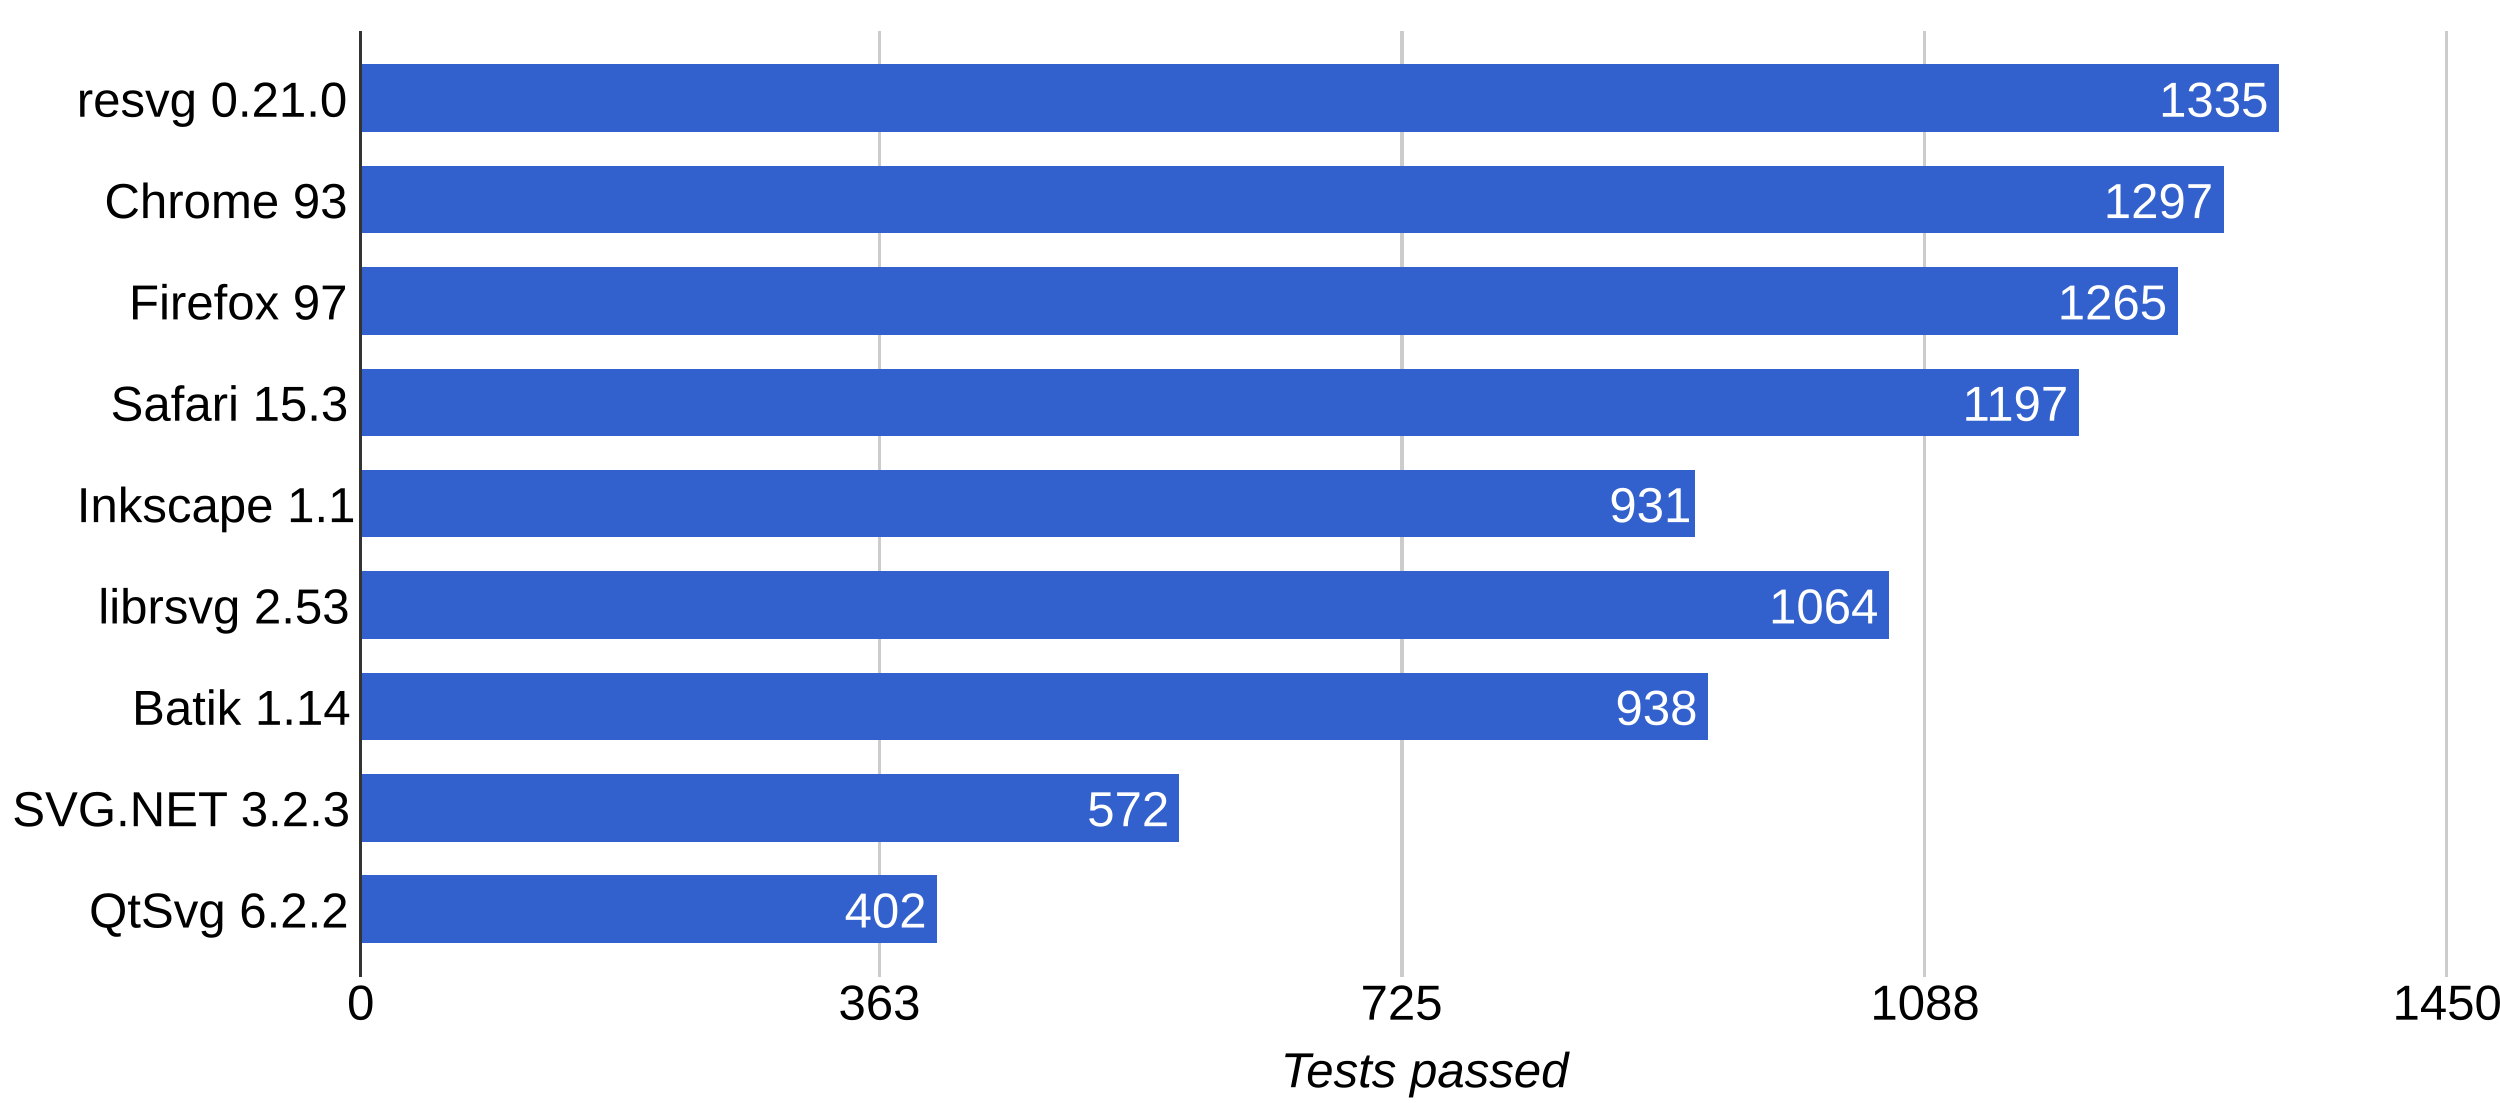
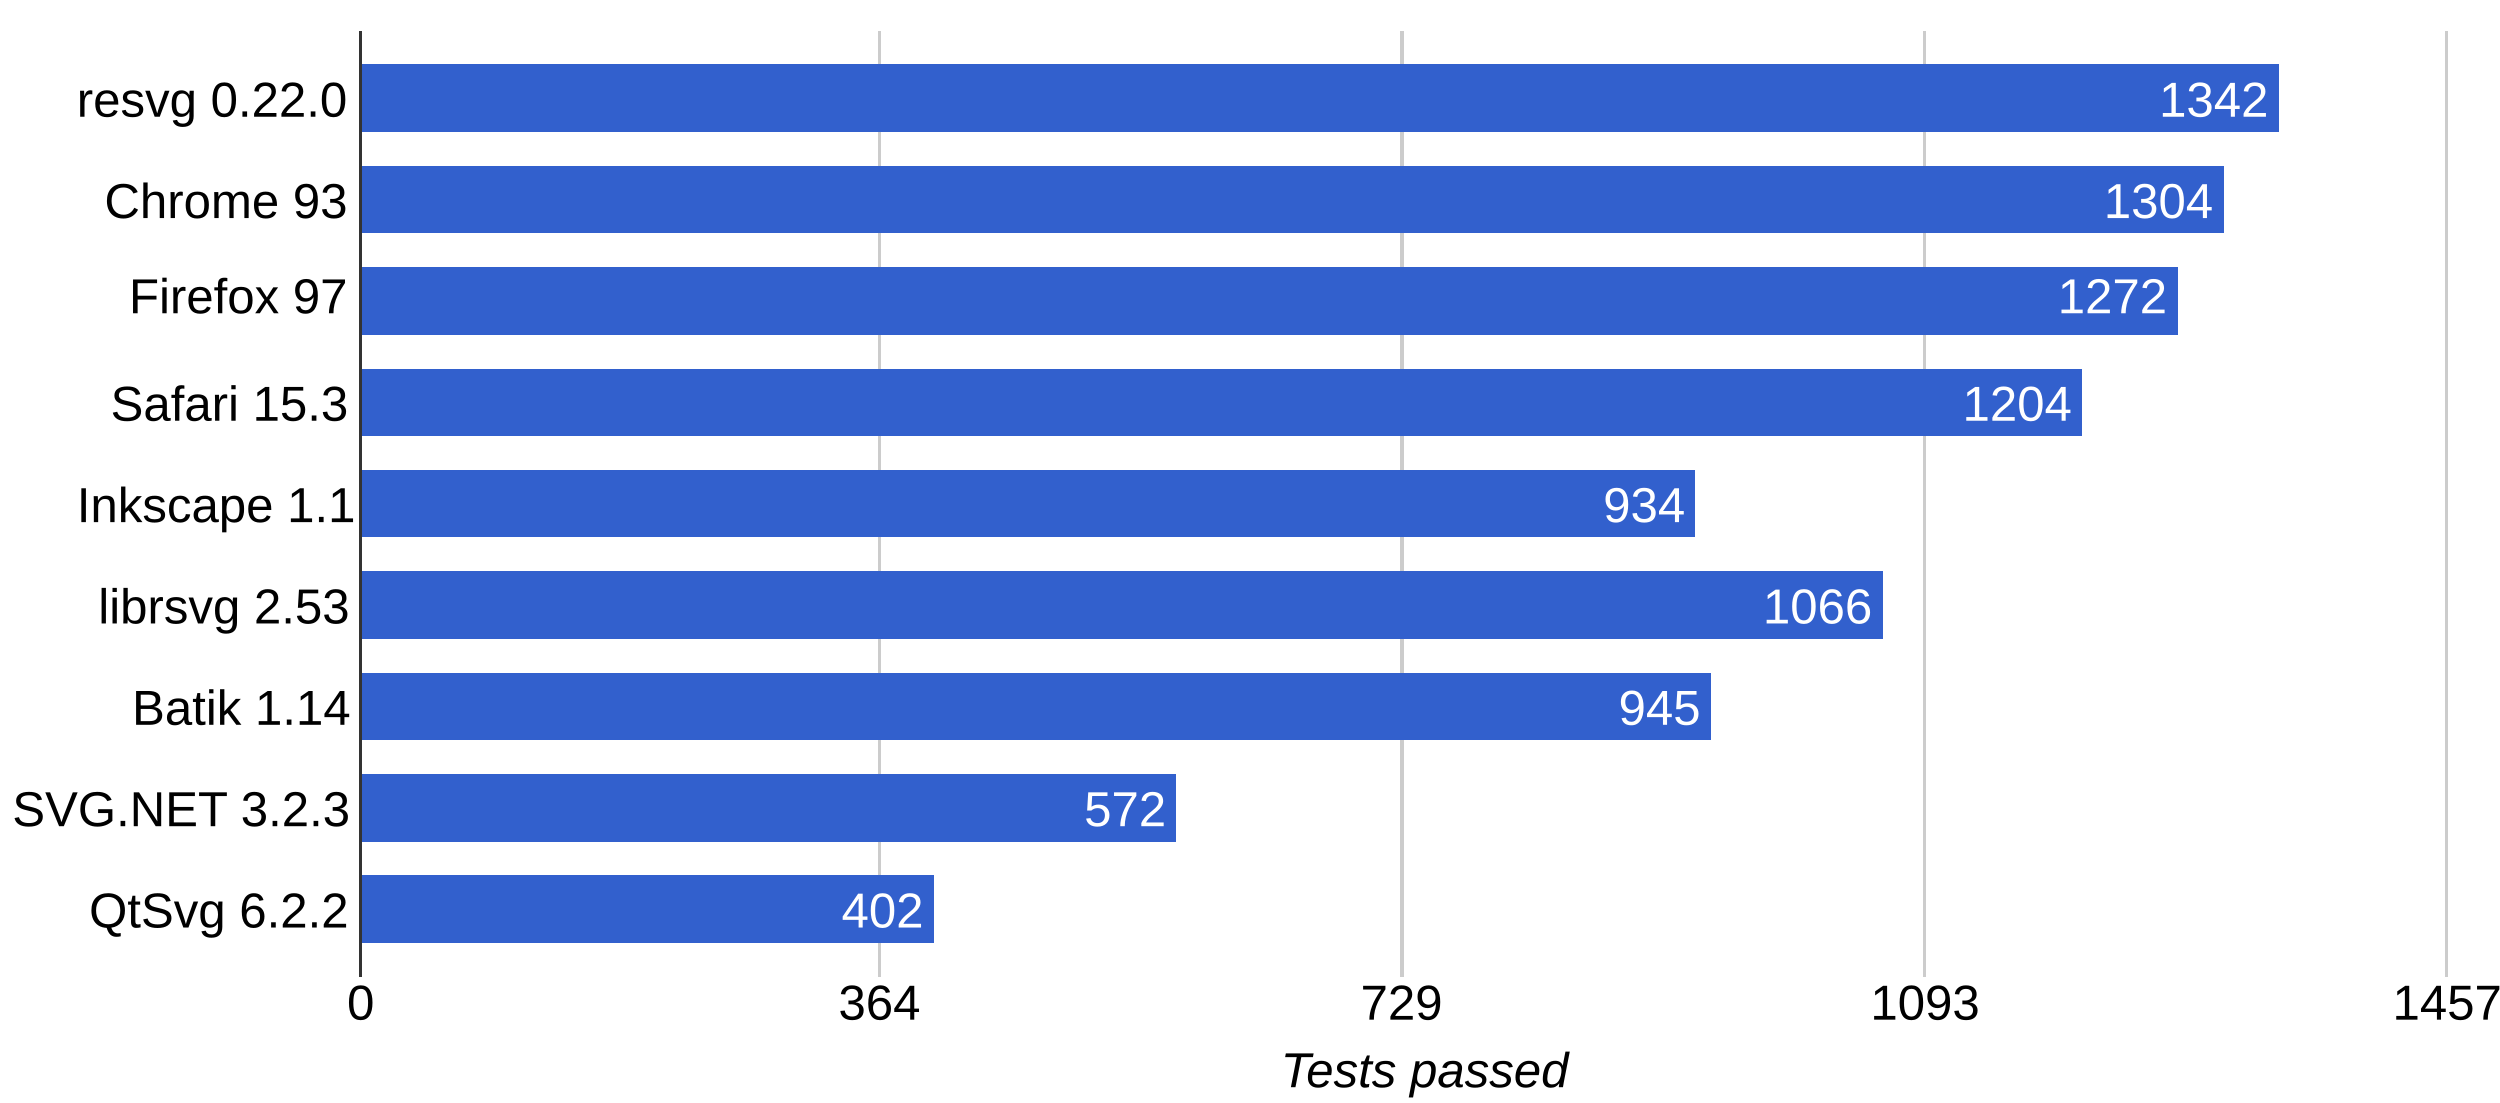
<svg xmlns="http://www.w3.org/2000/svg" height="359" shape-rendering="crispEdges" width="814">
  <rect width="814" height="359" fill="white" />
-   <text font-family="Arial" font-size="16" x="25" y="38">resvg 0.21.0</text>
+   <text font-family="Arial" font-size="16" x="25" y="38">resvg 0.22.0</text>
  <text font-family="Arial" font-size="16" x="34" y="71">Chrome 93</text>
-   <text font-family="Arial" font-size="16" x="42" y="104">Firefox 97</text>
+   <text font-family="Arial" font-size="16" x="42" y="102">Firefox 97</text>
  <text font-family="Arial" font-size="16" x="36" y="137">Safari 15.3</text>
  <text font-family="Arial" font-size="16" x="25" y="170">Inkscape 1.1</text>
  <text font-family="Arial" font-size="16" x="32" y="203">librsvg 2.53</text>
  <text font-family="Arial" font-size="16" x="43" y="236">Batik 1.14</text>
  <text font-family="Arial" font-size="16" x="4" y="269">SVG.NET 3.2.3</text>
  <text font-family="Arial" font-size="16" x="29" y="302">QtSvg 6.2.2</text>
  <rect fill="#ccc" height="308" width="1" x="117" y="10" />
  <text fill="#000" font-family="Arial" font-size="16" x="113" y="332">0</text>
  <rect fill="#ccc" height="308" width="1" x="286" y="10" />
-   <text fill="#000" font-family="Arial" font-size="16" x="273" y="332">363</text>
+   <text fill="#000" font-family="Arial" font-size="16" x="273" y="332">364</text>
  <rect fill="#ccc" height="308" width="1" x="456" y="10" />
-   <text fill="#000" font-family="Arial" font-size="16" x="443" y="332">725</text>
+   <text fill="#000" font-family="Arial" font-size="16" x="443" y="332">729</text>
  <rect fill="#ccc" height="308" width="1" x="626" y="10" />
-   <text fill="#000" font-family="Arial" font-size="16" x="609" y="332">1088</text>
+   <text fill="#000" font-family="Arial" font-size="16" x="609" y="332">1093</text>
  <rect fill="#ccc" height="308" width="1" x="796" y="10" />
-   <text fill="#000" font-family="Arial" font-size="16" x="779" y="332">1450</text>
+   <text fill="#000" font-family="Arial" font-size="16" x="779" y="332">1457</text>
  <rect fill="#3260cd" height="22" width="625" x="117" y="21" />
-   <text fill="#fff" font-family="Arial" font-size="16" x="703" y="38">1335</text>
+   <text fill="#fff" font-family="Arial" font-size="16" x="703" y="38">1342</text>
  <rect fill="#3260cd" height="22" width="607" x="117" y="54" />
-   <text fill="#fff" font-family="Arial" font-size="16" x="685" y="71">1297</text>
+   <text fill="#fff" font-family="Arial" font-size="16" x="685" y="71">1304</text>
  <rect fill="#3260cd" height="22" width="592" x="117" y="87" />
-   <text fill="#fff" font-family="Arial" font-size="16" x="670" y="104">1265</text>
-   <rect fill="#3260cd" height="22" width="560" x="117" y="120" />
-   <text fill="#fff" font-family="Arial" font-size="16" x="639" y="137">1197</text>
+   <text fill="#fff" font-family="Arial" font-size="16" x="670" y="102">1272</text>
+   <rect fill="#3260cd" height="22" width="561" x="117" y="120" />
+   <text fill="#fff" font-family="Arial" font-size="16" x="639" y="137">1204</text>
  <rect fill="#3260cd" height="22" width="435" x="117" y="153" />
-   <text fill="#fff" font-family="Arial" font-size="16" x="524" y="170">931</text>
-   <rect fill="#3260cd" height="22" width="498" x="117" y="186" />
-   <text fill="#fff" font-family="Arial" font-size="16" x="576" y="203">1064</text>
-   <rect fill="#3260cd" height="22" width="439" x="117" y="219" />
-   <text fill="#fff" font-family="Arial" font-size="16" x="526" y="236">938</text>
-   <rect fill="#3260cd" height="22" width="267" x="117" y="252" />
-   <text fill="#fff" font-family="Arial" font-size="16" x="354" y="269">572</text>
-   <rect fill="#3260cd" height="22" width="188" x="117" y="285" />
-   <text fill="#fff" font-family="Arial" font-size="16" x="275" y="302">402</text>
+   <text fill="#fff" font-family="Arial" font-size="16" x="522" y="170">934</text>
+   <rect fill="#3260cd" height="22" width="496" x="117" y="186" />
+   <text fill="#fff" font-family="Arial" font-size="16" x="574" y="203">1066</text>
+   <rect fill="#3260cd" height="22" width="440" x="117" y="219" />
+   <text fill="#fff" font-family="Arial" font-size="16" x="527" y="236">945</text>
+   <rect fill="#3260cd" height="22" width="266" x="117" y="252" />
+   <text fill="#fff" font-family="Arial" font-size="16" x="353" y="269">572</text>
+   <rect fill="#3260cd" height="22" width="187" x="117" y="285" />
+   <text fill="#fff" font-family="Arial" font-size="16" x="274" y="302">402</text>
  <rect fill="#333" height="308" width="1" x="117" y="10" />
  <text font-family="Arial" font-size="16" font-style="italic" x="417" y="354">Tests passed</text>
</svg>
